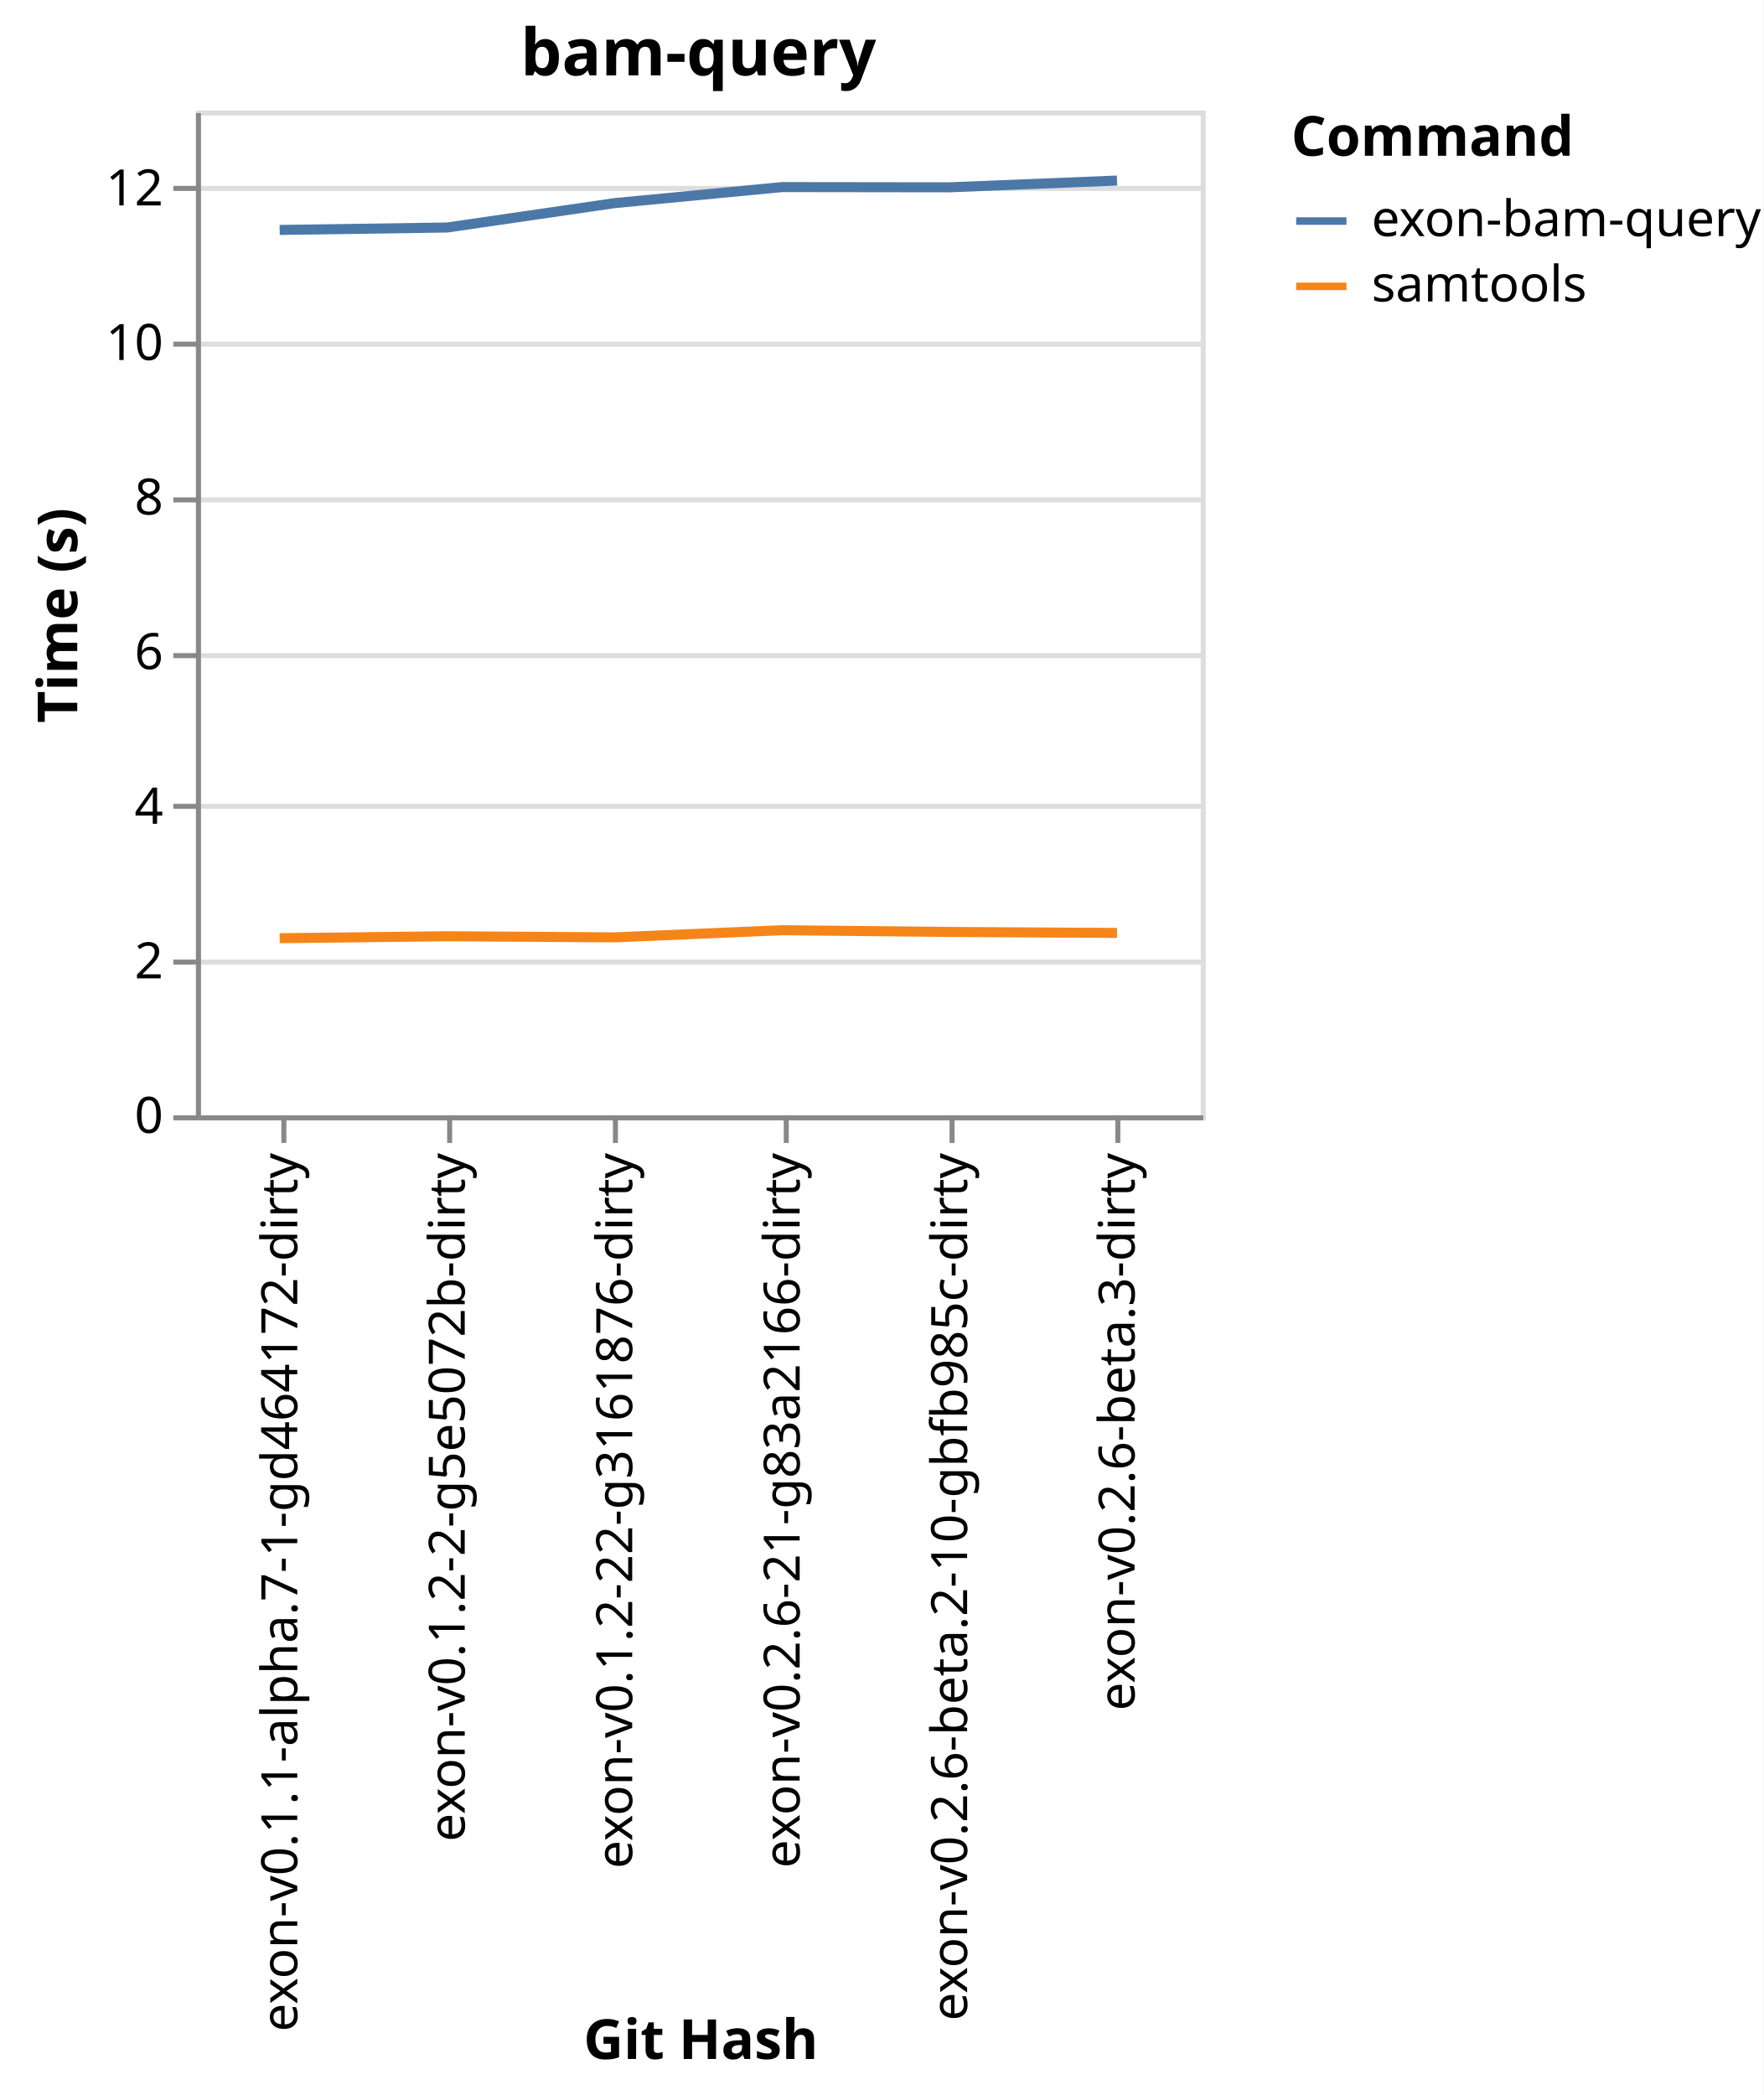
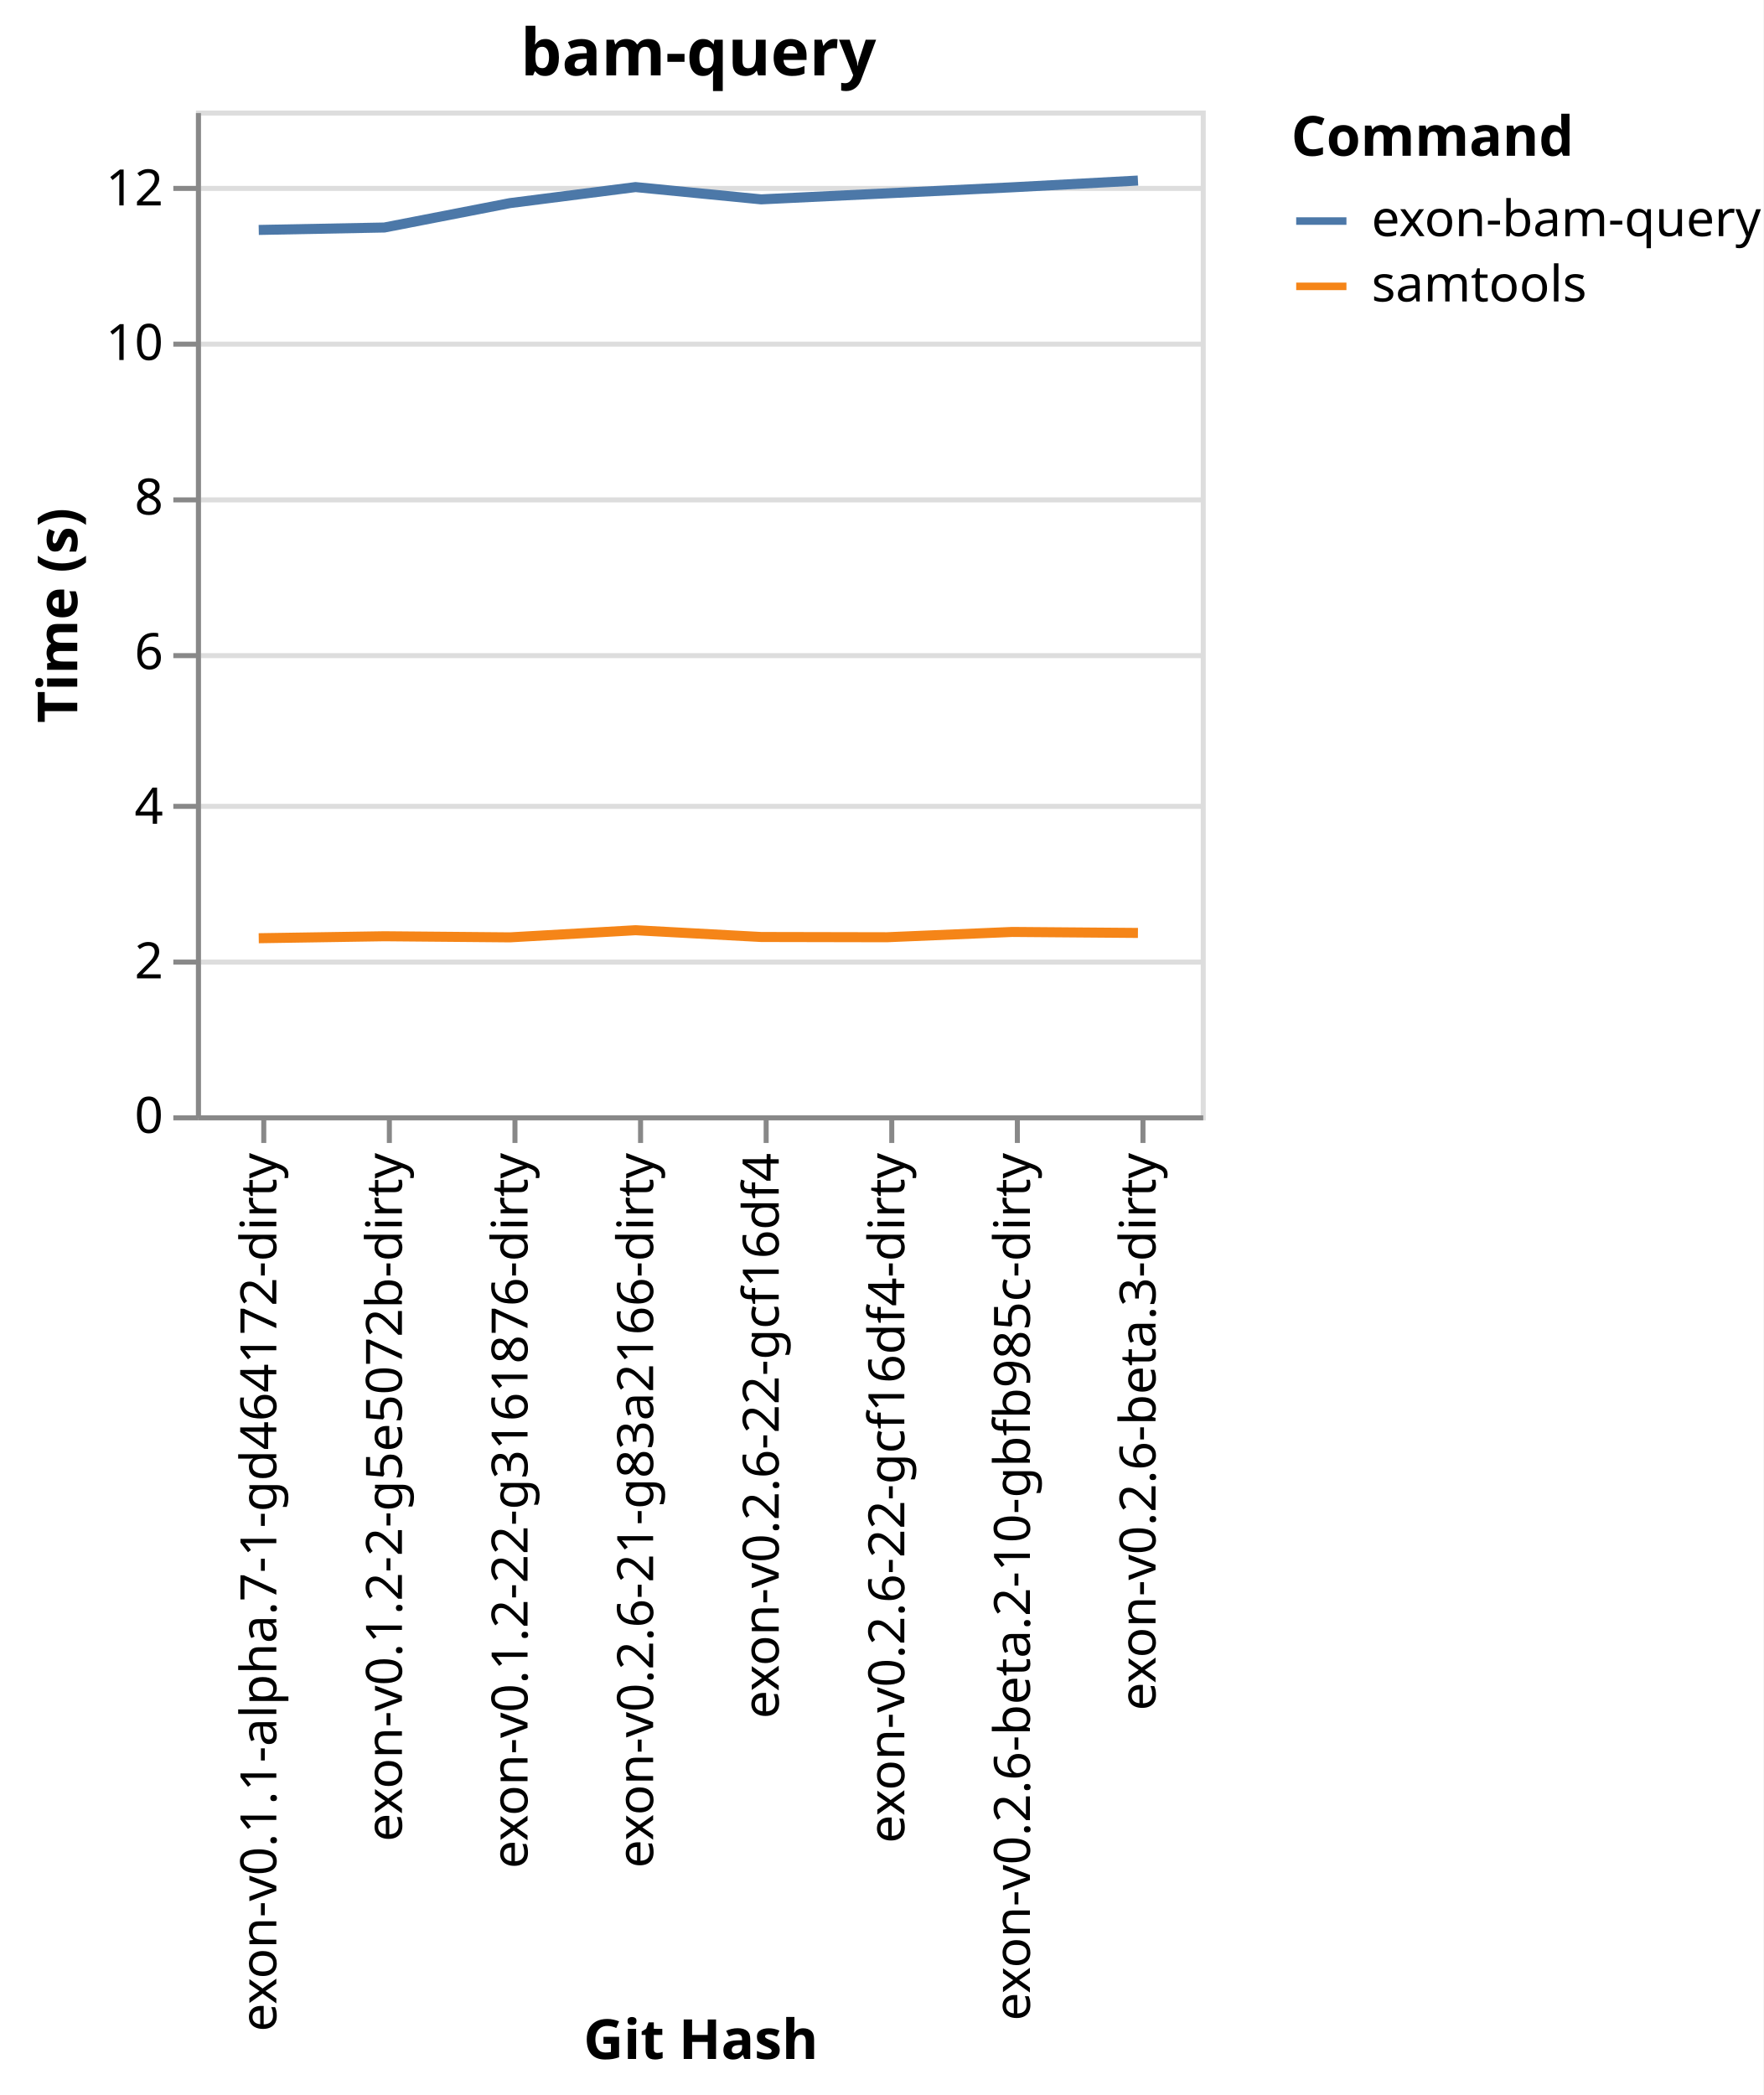
<svg xmlns="http://www.w3.org/2000/svg" version="1.1" class="marks" width="351" height="417" viewBox="0 0 351 417">
  <rect width="351" height="417" fill="white" />
  <g fill="none" stroke-miterlimit="10" transform="translate(39,22)">
    <g class="mark-group role-frame root" role="graphics-object" aria-roledescription="group mark container">
      <g transform="translate(0,0)">
        <path class="background" aria-hidden="true" d="M0.5,0.5h200v200h-200Z" stroke="#ddd" />
        <g>
          <g class="mark-group role-axis" aria-hidden="true">
            <g transform="translate(0.5,0.5)">
              <path class="background" aria-hidden="true" d="M0,0h0v0h0Z" pointer-events="none" />
              <g>
                <g class="mark-rule role-axis-grid" pointer-events="none">
                  <line transform="translate(0,200)" x2="200" y2="0" stroke="#ddd" stroke-width="1" opacity="1" />
                  <line transform="translate(0,169)" x2="200" y2="0" stroke="#ddd" stroke-width="1" opacity="1" />
                  <line transform="translate(0,138)" x2="200" y2="0" stroke="#ddd" stroke-width="1" opacity="1" />
                  <line transform="translate(0,108)" x2="200" y2="0" stroke="#ddd" stroke-width="1" opacity="1" />
                  <line transform="translate(0,77)" x2="200" y2="0" stroke="#ddd" stroke-width="1" opacity="1" />
                  <line transform="translate(0,46)" x2="200" y2="0" stroke="#ddd" stroke-width="1" opacity="1" />
                  <line transform="translate(0,15)" x2="200" y2="0" stroke="#ddd" stroke-width="1" opacity="1" />
                </g>
              </g>
              <path class="foreground" aria-hidden="true" d="" pointer-events="none" display="none" />
            </g>
          </g>
-           <g class="mark-group role-axis" role="graphics-symbol" aria-roledescription="axis" aria-label="X-axis titled 'Git Hash' for a discrete scale with 6 values: exon-v0.1.1-alpha.7-1-gd464172-dirty, exon-v0.1.2-2-g5e5072b-dirty, exon-v0.1.2-22-g3161876-dirty, exon-v0.2.6-21-g83a2166-dirty, exon-v0.2.6-beta.2-10-gbfb985c-dirty, exon-v0.2.6-beta.3-dirty">
+           <g class="mark-group role-axis" role="graphics-symbol" aria-roledescription="axis" aria-label="X-axis titled 'Git Hash' for a discrete scale with 8 values: exon-v0.1.1-alpha.7-1-gd464172-dirty, exon-v0.1.2-2-g5e5072b-dirty, exon-v0.1.2-22-g3161876-dirty, exon-v0.2.6-21-g83a2166-dirty, exon-v0.2.6-22-gcf16df4, ending with exon-v0.2.6-beta.3-dirty">
            <g transform="translate(0.5,200.5)">
              <path class="background" aria-hidden="true" d="M0,0h0v0h0Z" pointer-events="none" />
              <g>
                <g class="mark-rule role-axis-tick" pointer-events="none">
-                   <line transform="translate(17,0)" x2="0" y2="5" stroke="#888" stroke-width="1" opacity="1" />
-                   <line transform="translate(50,0)" x2="0" y2="5" stroke="#888" stroke-width="1" opacity="1" />
-                   <line transform="translate(83,0)" x2="0" y2="5" stroke="#888" stroke-width="1" opacity="1" />
-                   <line transform="translate(117,0)" x2="0" y2="5" stroke="#888" stroke-width="1" opacity="1" />
-                   <line transform="translate(150,0)" x2="0" y2="5" stroke="#888" stroke-width="1" opacity="1" />
-                   <line transform="translate(183,0)" x2="0" y2="5" stroke="#888" stroke-width="1" opacity="1" />
+                   <line transform="translate(13,0)" x2="0" y2="5" stroke="#888" stroke-width="1" opacity="1" />
+                   <line transform="translate(38,0)" x2="0" y2="5" stroke="#888" stroke-width="1" opacity="1" />
+                   <line transform="translate(63,0)" x2="0" y2="5" stroke="#888" stroke-width="1" opacity="1" />
+                   <line transform="translate(88,0)" x2="0" y2="5" stroke="#888" stroke-width="1" opacity="1" />
+                   <line transform="translate(113,0)" x2="0" y2="5" stroke="#888" stroke-width="1" opacity="1" />
+                   <line transform="translate(138,0)" x2="0" y2="5" stroke="#888" stroke-width="1" opacity="1" />
+                   <line transform="translate(163,0)" x2="0" y2="5" stroke="#888" stroke-width="1" opacity="1" />
+                   <line transform="translate(188,0)" x2="0" y2="5" stroke="#888" stroke-width="1" opacity="1" />
                </g>
                <g class="mark-text role-axis-label" pointer-events="none">
-                   <text text-anchor="end" transform="translate(16.66667,7) rotate(270) translate(0,3)" font-family="sans-serif" font-size="10px" fill="#000" opacity="1">exon-v0.1.1-alpha.7-1-gd464172-dirty</text>
-                   <text text-anchor="end" transform="translate(50,7) rotate(270) translate(0,3)" font-family="sans-serif" font-size="10px" fill="#000" opacity="1">exon-v0.1.2-2-g5e5072b-dirty</text>
-                   <text text-anchor="end" transform="translate(83.33333,7) rotate(270) translate(0,3)" font-family="sans-serif" font-size="10px" fill="#000" opacity="1">exon-v0.1.2-22-g3161876-dirty</text>
-                   <text text-anchor="end" transform="translate(116.6667,7) rotate(270) translate(0,3)" font-family="sans-serif" font-size="10px" fill="#000" opacity="1">exon-v0.2.6-21-g83a2166-dirty</text>
-                   <text text-anchor="end" transform="translate(150,7) rotate(270) translate(0,3)" font-family="sans-serif" font-size="10px" fill="#000" opacity="1">exon-v0.2.6-beta.2-10-gbfb985c-dirty</text>
-                   <text text-anchor="end" transform="translate(183.3333,7) rotate(270) translate(0,3)" font-family="sans-serif" font-size="10px" fill="#000" opacity="1">exon-v0.2.6-beta.3-dirty</text>
+                   <text text-anchor="end" transform="translate(12.5,7) rotate(270) translate(0,3)" font-family="sans-serif" font-size="10px" fill="#000" opacity="1">exon-v0.1.1-alpha.7-1-gd464172-dirty</text>
+                   <text text-anchor="end" transform="translate(37.5,7) rotate(270) translate(0,3)" font-family="sans-serif" font-size="10px" fill="#000" opacity="1">exon-v0.1.2-2-g5e5072b-dirty</text>
+                   <text text-anchor="end" transform="translate(62.5,7) rotate(270) translate(0,3)" font-family="sans-serif" font-size="10px" fill="#000" opacity="1">exon-v0.1.2-22-g3161876-dirty</text>
+                   <text text-anchor="end" transform="translate(87.5,7) rotate(270) translate(0,3)" font-family="sans-serif" font-size="10px" fill="#000" opacity="1">exon-v0.2.6-21-g83a2166-dirty</text>
+                   <text text-anchor="end" transform="translate(112.5,7) rotate(270) translate(0,3)" font-family="sans-serif" font-size="10px" fill="#000" opacity="1">exon-v0.2.6-22-gcf16df4</text>
+                   <text text-anchor="end" transform="translate(137.5,7) rotate(270) translate(0,3)" font-family="sans-serif" font-size="10px" fill="#000" opacity="1">exon-v0.2.6-22-gcf16df4-dirty</text>
+                   <text text-anchor="end" transform="translate(162.5,7) rotate(270) translate(0,3)" font-family="sans-serif" font-size="10px" fill="#000" opacity="1">exon-v0.2.6-beta.2-10-gbfb985c-dirty</text>
+                   <text text-anchor="end" transform="translate(187.5,7) rotate(270) translate(0,3)" font-family="sans-serif" font-size="10px" fill="#000" opacity="1">exon-v0.2.6-beta.3-dirty</text>
                </g>
                <g class="mark-rule role-axis-domain" pointer-events="none">
                  <line transform="translate(0,0)" x2="200" y2="0" stroke="#888" stroke-width="1" opacity="1" />
                </g>
                <g class="mark-text role-axis-title" pointer-events="none">
                  <text text-anchor="middle" transform="translate(100,187.3291)" font-family="sans-serif" font-size="11px" font-weight="bold" fill="#000" opacity="1">Git Hash</text>
                </g>
              </g>
              <path class="foreground" aria-hidden="true" d="" pointer-events="none" display="none" />
            </g>
          </g>
          <g class="mark-group role-axis" role="graphics-symbol" aria-roledescription="axis" aria-label="Y-axis titled 'Time (s)' for a linear scale with values from 0 to 13">
            <g transform="translate(0.5,0.5)">
              <path class="background" aria-hidden="true" d="M0,0h0v0h0Z" pointer-events="none" />
              <g>
                <g class="mark-rule role-axis-tick" pointer-events="none">
                  <line transform="translate(0,200)" x2="-5" y2="0" stroke="#888" stroke-width="1" opacity="1" />
                  <line transform="translate(0,169)" x2="-5" y2="0" stroke="#888" stroke-width="1" opacity="1" />
                  <line transform="translate(0,138)" x2="-5" y2="0" stroke="#888" stroke-width="1" opacity="1" />
                  <line transform="translate(0,108)" x2="-5" y2="0" stroke="#888" stroke-width="1" opacity="1" />
                  <line transform="translate(0,77)" x2="-5" y2="0" stroke="#888" stroke-width="1" opacity="1" />
                  <line transform="translate(0,46)" x2="-5" y2="0" stroke="#888" stroke-width="1" opacity="1" />
                  <line transform="translate(0,15)" x2="-5" y2="0" stroke="#888" stroke-width="1" opacity="1" />
                </g>
                <g class="mark-text role-axis-label" pointer-events="none">
                  <text text-anchor="end" transform="translate(-7,203)" font-family="sans-serif" font-size="10px" fill="#000" opacity="1">0</text>
                  <text text-anchor="end" transform="translate(-7,172.2308)" font-family="sans-serif" font-size="10px" fill="#000" opacity="1">2</text>
                  <text text-anchor="end" transform="translate(-7,141.4615)" font-family="sans-serif" font-size="10px" fill="#000" opacity="1">4</text>
                  <text text-anchor="end" transform="translate(-7,110.6923)" font-family="sans-serif" font-size="10px" fill="#000" opacity="1">6</text>
                  <text text-anchor="end" transform="translate(-7,79.92308)" font-family="sans-serif" font-size="10px" fill="#000" opacity="1">8</text>
                  <text text-anchor="end" transform="translate(-7,49.15385)" font-family="sans-serif" font-size="10px" fill="#000" opacity="1">10</text>
                  <text text-anchor="end" transform="translate(-7,18.38462)" font-family="sans-serif" font-size="10px" fill="#000" opacity="1">12</text>
                </g>
                <g class="mark-rule role-axis-domain" pointer-events="none">
                  <line transform="translate(0,200)" x2="0" y2="-200" stroke="#888" stroke-width="1" opacity="1" />
                </g>
                <g class="mark-text role-axis-title" pointer-events="none">
                  <text text-anchor="middle" transform="translate(-22.12305,100) rotate(-90) translate(0,-2)" font-family="sans-serif" font-size="11px" font-weight="bold" fill="#000" opacity="1">Time (s)</text>
                </g>
              </g>
              <path class="foreground" aria-hidden="true" d="" pointer-events="none" display="none" />
            </g>
          </g>
          <g class="mark-group role-scope pathgroup" role="graphics-object" aria-roledescription="group mark container">
            <g transform="translate(0,0)">
              <path class="background" aria-hidden="true" d="M0,0h200v200h-200Z" />
              <g>
                <g class="mark-line role-mark marks" role="graphics-object" aria-roledescription="line mark container">
-                   <path aria-label="Git Hash: exon-v0.1.1-alpha.7-1-gd464172-dirty; Time (s): 2.2913321133; Command: samtools" role="graphics-symbol" aria-roledescription="line mark" d="M16.667,164.749L50,164.356L83.333,164.576L116.667,163.155L150,163.498L183.333,163.696" stroke="#f58518" stroke-width="2" />
+                   <path aria-label="Git Hash: exon-v0.1.1-alpha.7-1-gd464172-dirty; Time (s): 2.2913321133; Command: samtools" role="graphics-symbol" aria-roledescription="line mark" d="M12.5,164.749L37.5,164.356L62.5,164.576L87.5,163.155L112.5,164.503L137.5,164.555L162.5,163.498L187.5,163.696" stroke="#f58518" stroke-width="2" />
                </g>
              </g>
              <path class="foreground" aria-hidden="true" d="" display="none" />
            </g>
            <g transform="translate(0,0)">
              <path class="background" aria-hidden="true" d="M0,0h200v200h-200Z" />
              <g>
                <g class="mark-line role-mark marks" role="graphics-object" aria-roledescription="line mark container">
-                   <path aria-label="Git Hash: exon-v0.1.1-alpha.7-1-gd464172-dirty; Time (s): 11.4549903838; Command: exon-bam-query" role="graphics-symbol" aria-roledescription="line mark" d="M16.667,23.769L50,23.286L83.333,18.428L116.667,15.239L150,15.282L183.333,13.939" stroke="#4c78a8" stroke-width="2" />
+                   <path aria-label="Git Hash: exon-v0.1.1-alpha.7-1-gd464172-dirty; Time (s): 11.4549903838; Command: exon-bam-query" role="graphics-symbol" aria-roledescription="line mark" d="M12.5,23.769L37.5,23.286L62.5,18.428L87.5,15.239L112.5,17.682L162.5,15.282L187.5,13.939" stroke="#4c78a8" stroke-width="2" />
                </g>
              </g>
              <path class="foreground" aria-hidden="true" d="" display="none" />
            </g>
          </g>
          <g class="mark-group role-legend" role="graphics-symbol" aria-roledescription="legend" aria-label="Symbol legend titled 'Command' for stroke color with 2 values: exon-bam-query, samtools">
            <g transform="translate(218,0)">
              <path class="background" aria-hidden="true" d="M0,0h89v40h-89Z" pointer-events="none" />
              <g>
                <g class="mark-group role-legend-entry">
                  <g transform="translate(0,16)">
                    <path class="background" aria-hidden="true" d="M0,0h0v0h0Z" pointer-events="none" />
                    <g>
                      <g class="mark-group role-scope" role="graphics-object" aria-roledescription="group mark container">
                        <g transform="translate(0,0)">
                          <path class="background" aria-hidden="true" d="M0,0h88.812v11h-88.812Z" pointer-events="none" opacity="1" />
                          <g>
                            <g class="mark-symbol role-legend-symbol" pointer-events="none">
                              <path transform="translate(6,6)" d="M-5,0L5,0" stroke="#4c78a8" stroke-width="1.5" opacity="1" />
                            </g>
                            <g class="mark-text role-legend-label" pointer-events="none">
                              <text text-anchor="start" transform="translate(16,9)" font-family="sans-serif" font-size="10px" fill="#000" opacity="1">exon-bam-query</text>
                            </g>
                          </g>
                          <path class="foreground" aria-hidden="true" d="" pointer-events="none" display="none" />
                        </g>
                        <g transform="translate(0,13)">
                          <path class="background" aria-hidden="true" d="M0,0h88.812v11h-88.812Z" pointer-events="none" opacity="1" />
                          <g>
                            <g class="mark-symbol role-legend-symbol" pointer-events="none">
                              <path transform="translate(6,6)" d="M-5,0L5,0" stroke="#f58518" stroke-width="1.5" opacity="1" />
                            </g>
                            <g class="mark-text role-legend-label" pointer-events="none">
                              <text text-anchor="start" transform="translate(16,9)" font-family="sans-serif" font-size="10px" fill="#000" opacity="1">samtools</text>
                            </g>
                          </g>
                          <path class="foreground" aria-hidden="true" d="" pointer-events="none" display="none" />
                        </g>
                      </g>
                    </g>
                    <path class="foreground" aria-hidden="true" d="" pointer-events="none" display="none" />
                  </g>
                </g>
                <g class="mark-text role-legend-title" pointer-events="none">
                  <text text-anchor="start" transform="translate(0,9)" font-family="sans-serif" font-size="11px" font-weight="bold" fill="#000" opacity="1">Command</text>
                </g>
              </g>
              <path class="foreground" aria-hidden="true" d="" pointer-events="none" display="none" />
            </g>
          </g>
          <g class="mark-group role-title">
            <g transform="translate(100,-17)">
              <path class="background" aria-hidden="true" d="M0,0h0v0h0Z" pointer-events="none" />
              <g>
                <g class="mark-text role-title-text" role="graphics-symbol" aria-roledescription="title" aria-label="Title text 'bam-query'" pointer-events="none">
                  <text text-anchor="middle" transform="translate(0,10)" font-family="sans-serif" font-size="13px" font-weight="bold" fill="#000" opacity="1">bam-query</text>
                </g>
              </g>
              <path class="foreground" aria-hidden="true" d="" pointer-events="none" display="none" />
            </g>
          </g>
        </g>
        <path class="foreground" aria-hidden="true" d="" display="none" />
      </g>
    </g>
  </g>
</svg>
